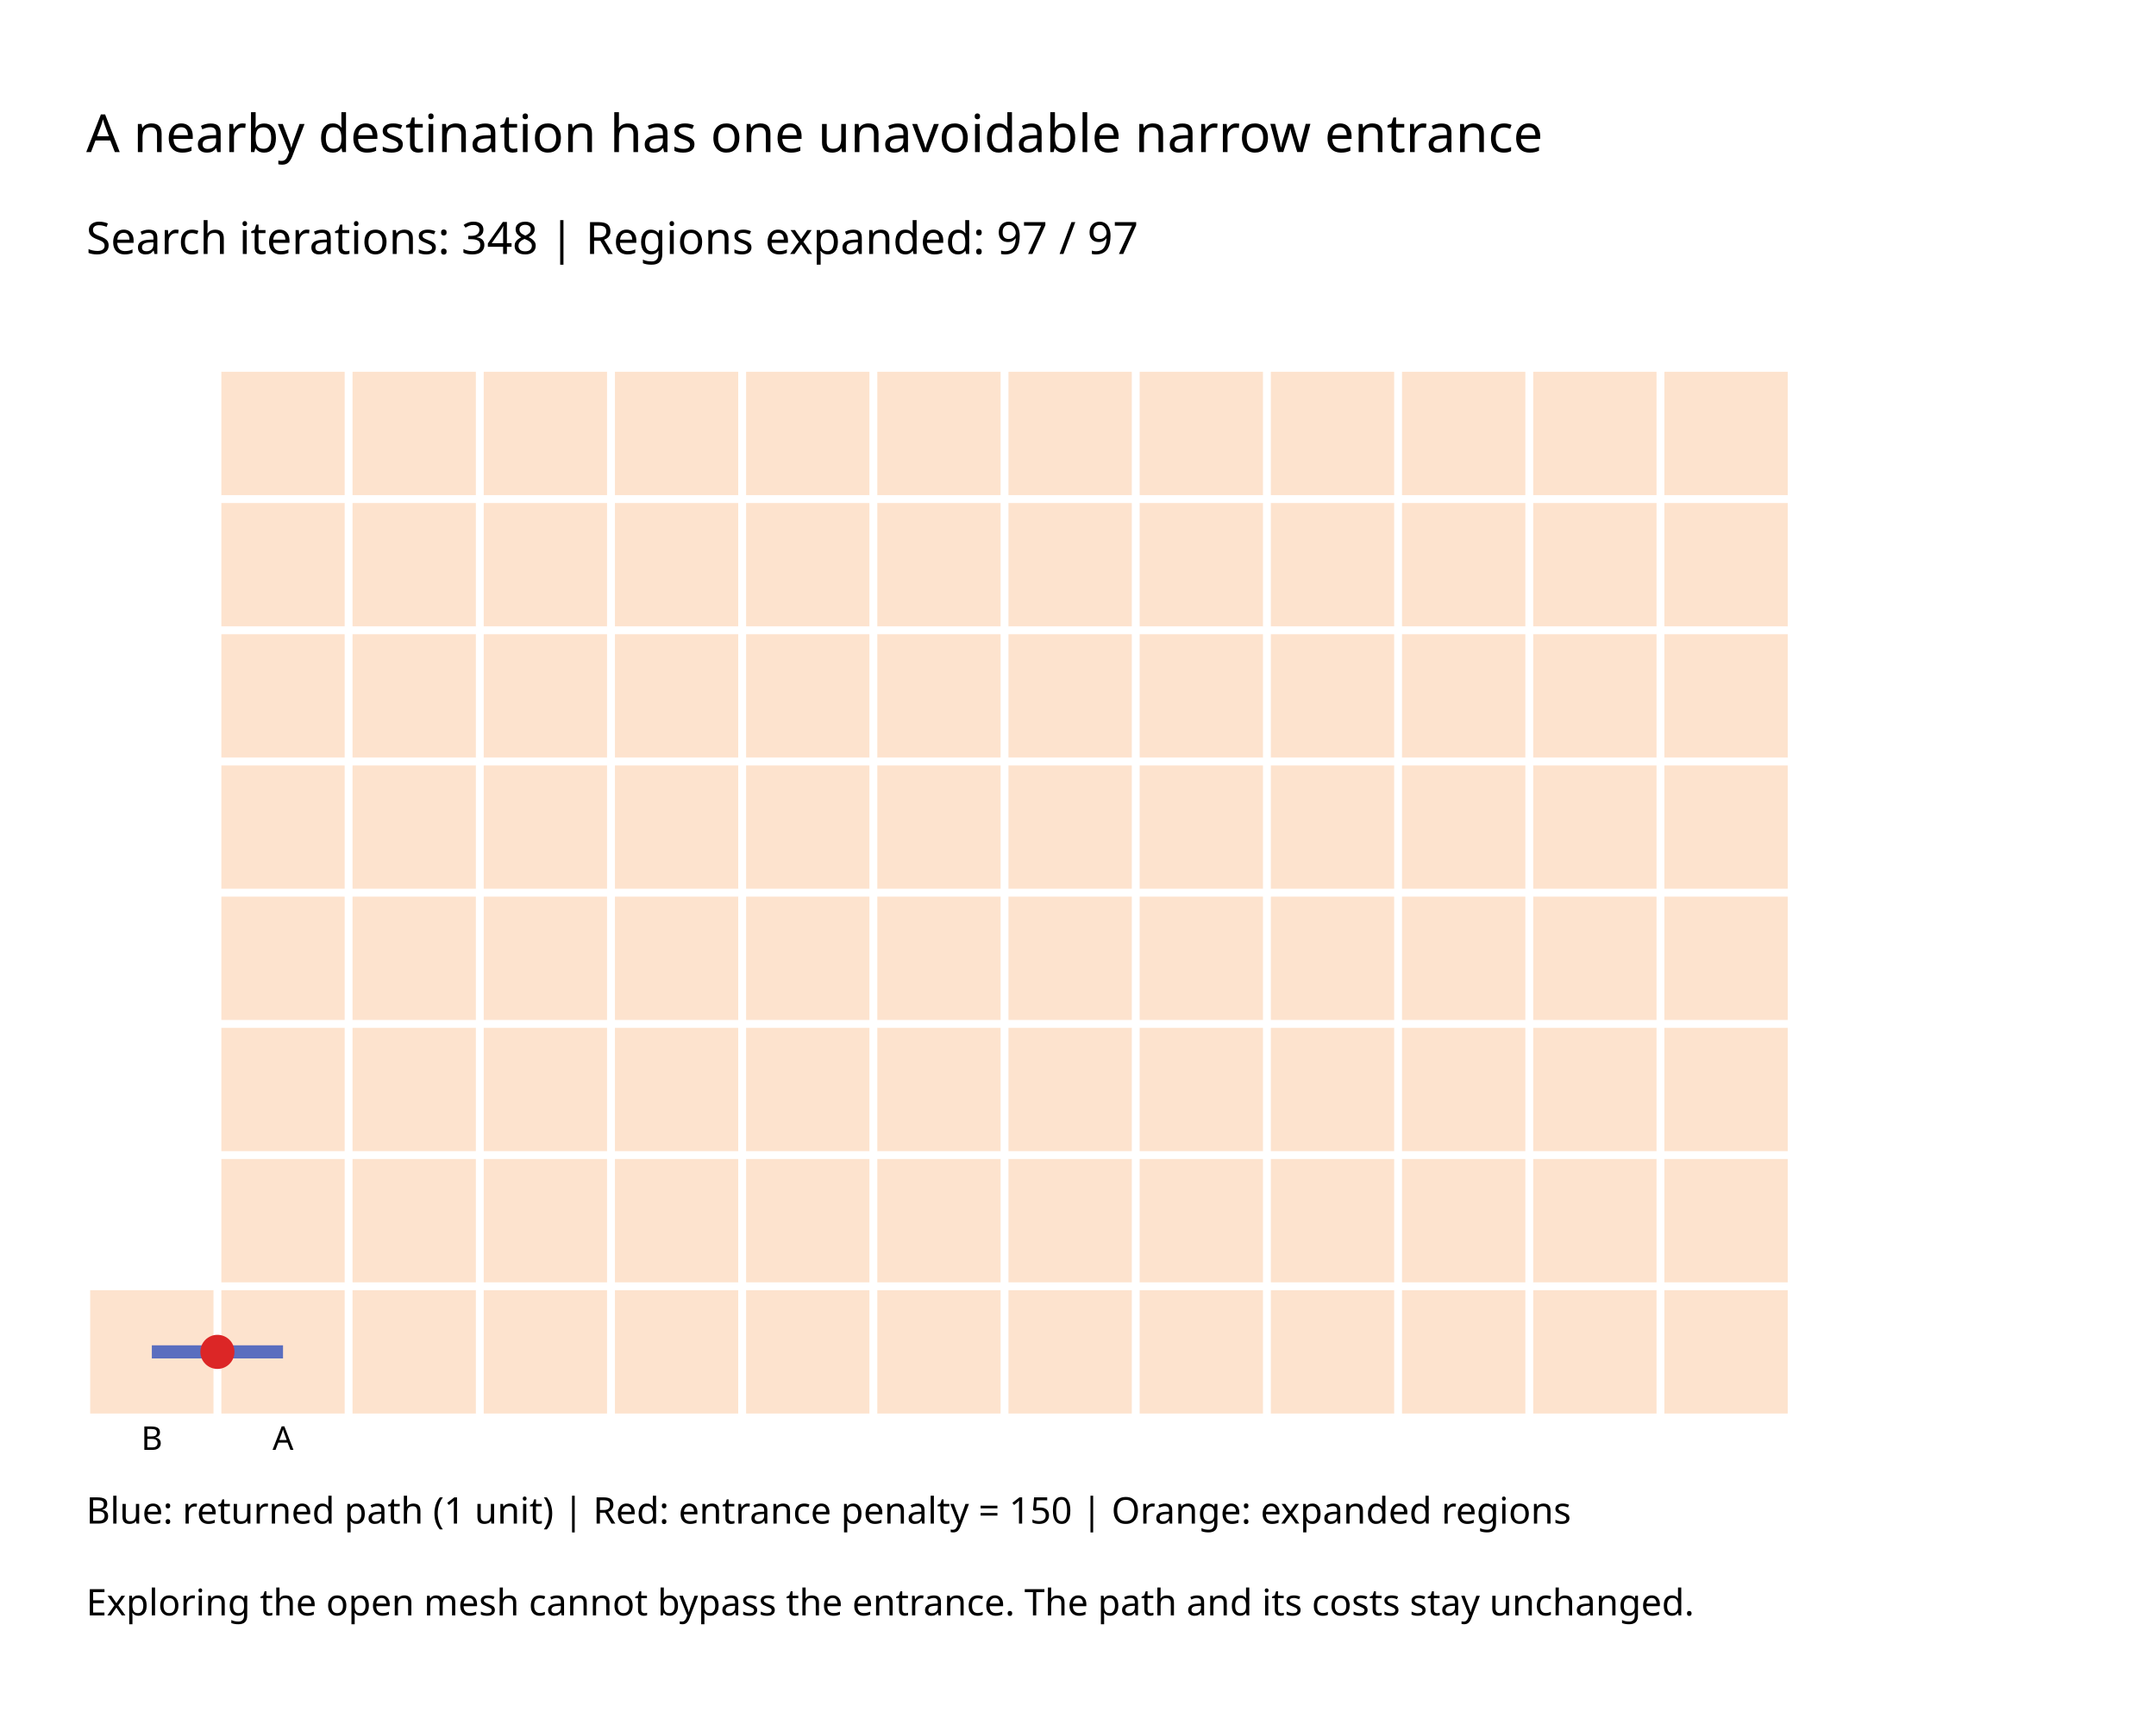
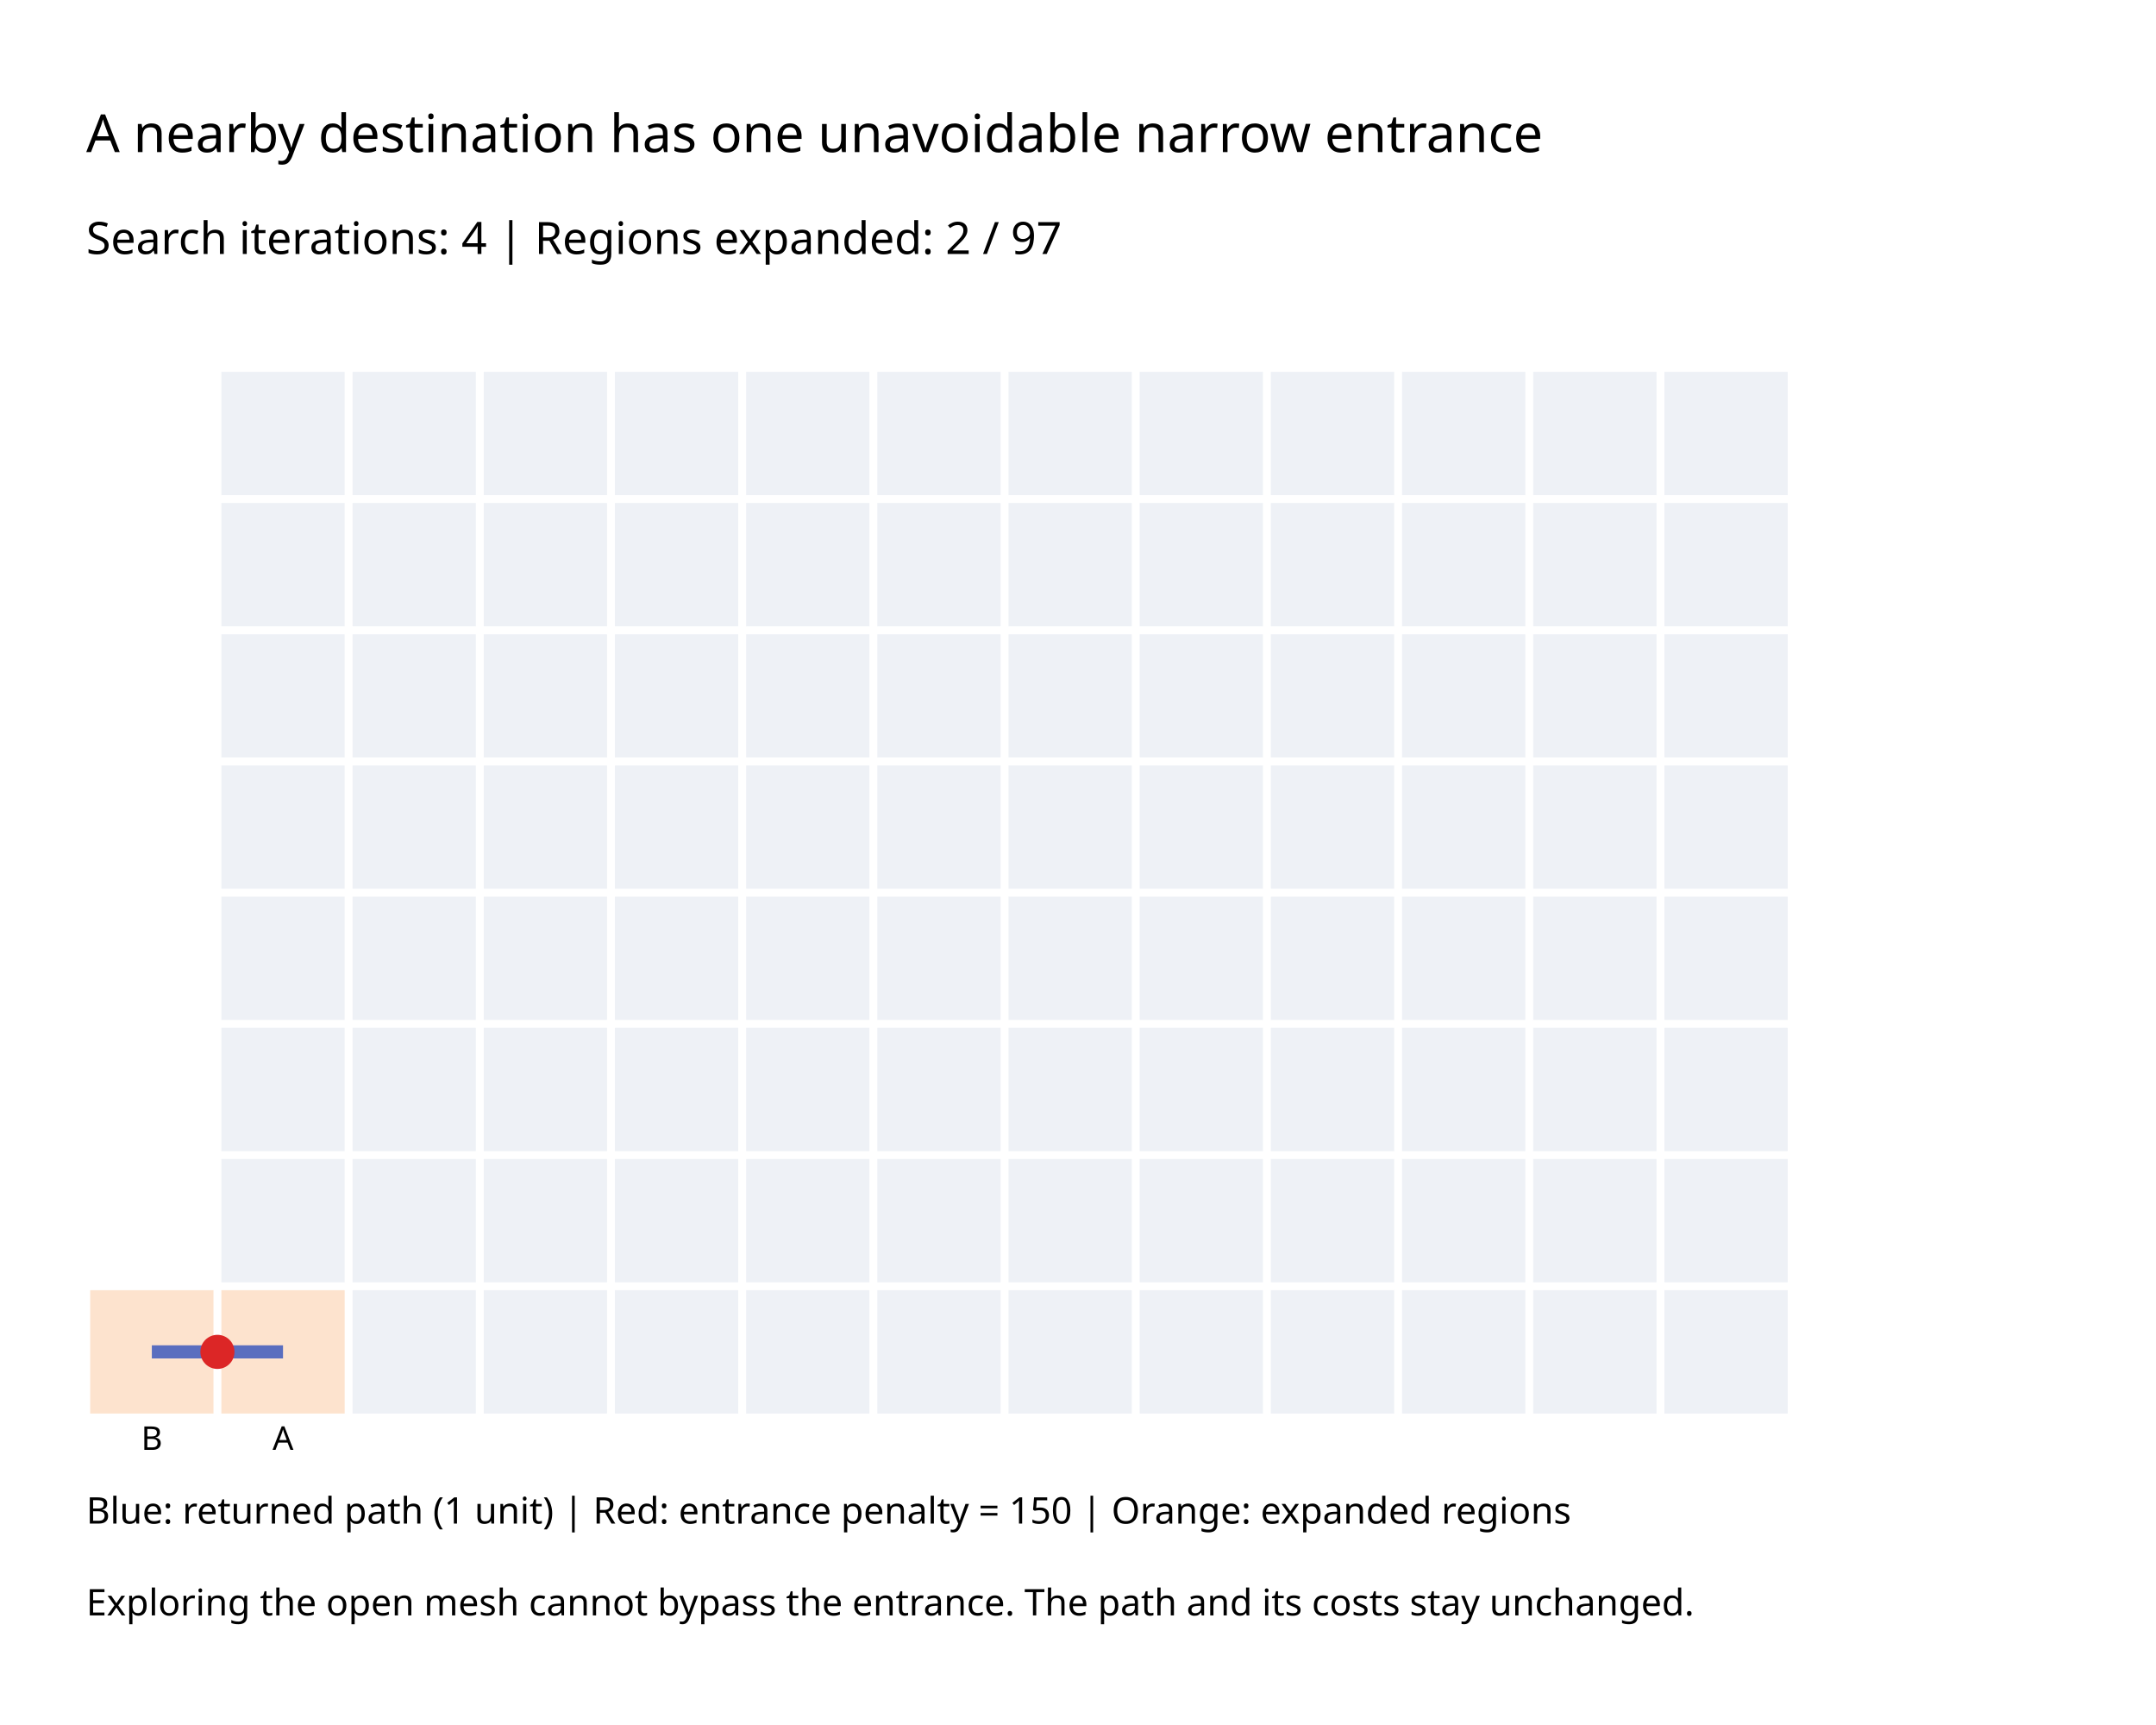
<svg xmlns="http://www.w3.org/2000/svg" width="1000" height="800" viewBox="0 0 1000 800">
  <rect width="100%" height="100%" fill="white" />
  <g>
    <polyline data-points="0,0 -1,0" data-type="line" data-label="" points="131.27,626.958 70.423,626.958" fill="none" stroke="#2563eb" stroke-width="6.085" />
  </g>
  <g>
    <rect data-type="rect" data-label="" data-x="0" data-y="0" x="102.672" y="598.36" width="57.196" height="57.196" fill="rgba(251, 146, 60, 0.25)" stroke="#94a3b8" stroke-width="0.016" />
  </g>
  <g>
-     <rect data-type="rect" data-label="" data-x="1" data-y="0" x="163.519" y="598.36" width="57.196" height="57.196" fill="rgba(251, 146, 60, 0.25)" stroke="#94a3b8" stroke-width="0.016" />
-   </g>
-   <g>
-     <rect data-type="rect" data-label="" data-x="2" data-y="0" x="224.365" y="598.36" width="57.196" height="57.196" fill="rgba(251, 146, 60, 0.25)" stroke="#94a3b8" stroke-width="0.016" />
-   </g>
-   <g>
-     <rect data-type="rect" data-label="" data-x="3" data-y="0" x="285.212" y="598.36" width="57.196" height="57.196" fill="rgba(251, 146, 60, 0.25)" stroke="#94a3b8" stroke-width="0.016" />
-   </g>
-   <g>
-     <rect data-type="rect" data-label="" data-x="4" data-y="0" x="346.058" y="598.36" width="57.196" height="57.196" fill="rgba(251, 146, 60, 0.25)" stroke="#94a3b8" stroke-width="0.016" />
-   </g>
-   <g>
-     <rect data-type="rect" data-label="" data-x="5" data-y="0" x="406.905" y="598.36" width="57.196" height="57.196" fill="rgba(251, 146, 60, 0.25)" stroke="#94a3b8" stroke-width="0.016" />
-   </g>
-   <g>
-     <rect data-type="rect" data-label="" data-x="6" data-y="0" x="467.751" y="598.36" width="57.196" height="57.196" fill="rgba(251, 146, 60, 0.25)" stroke="#94a3b8" stroke-width="0.016" />
-   </g>
-   <g>
-     <rect data-type="rect" data-label="" data-x="7" data-y="0" x="528.598" y="598.36" width="57.196" height="57.196" fill="rgba(251, 146, 60, 0.25)" stroke="#94a3b8" stroke-width="0.016" />
-   </g>
-   <g>
-     <rect data-type="rect" data-label="" data-x="8" data-y="0" x="589.444" y="598.36" width="57.196" height="57.196" fill="rgba(251, 146, 60, 0.25)" stroke="#94a3b8" stroke-width="0.016" />
-   </g>
-   <g>
-     <rect data-type="rect" data-label="" data-x="9" data-y="0" x="650.291" y="598.36" width="57.196" height="57.196" fill="rgba(251, 146, 60, 0.25)" stroke="#94a3b8" stroke-width="0.016" />
-   </g>
-   <g>
-     <rect data-type="rect" data-label="" data-x="10" data-y="0" x="711.138" y="598.36" width="57.196" height="57.196" fill="rgba(251, 146, 60, 0.25)" stroke="#94a3b8" stroke-width="0.016" />
-   </g>
-   <g>
-     <rect data-type="rect" data-label="" data-x="11" data-y="0" x="771.984" y="598.36" width="57.196" height="57.196" fill="rgba(251, 146, 60, 0.25)" stroke="#94a3b8" stroke-width="0.016" />
-   </g>
-   <g>
-     <rect data-type="rect" data-label="" data-x="0" data-y="1" x="102.672" y="537.513" width="57.196" height="57.196" fill="rgba(251, 146, 60, 0.25)" stroke="#94a3b8" stroke-width="0.016" />
-   </g>
-   <g>
-     <rect data-type="rect" data-label="" data-x="1" data-y="1" x="163.519" y="537.513" width="57.196" height="57.196" fill="rgba(251, 146, 60, 0.25)" stroke="#94a3b8" stroke-width="0.016" />
-   </g>
-   <g>
-     <rect data-type="rect" data-label="" data-x="2" data-y="1" x="224.365" y="537.513" width="57.196" height="57.196" fill="rgba(251, 146, 60, 0.25)" stroke="#94a3b8" stroke-width="0.016" />
-   </g>
-   <g>
-     <rect data-type="rect" data-label="" data-x="3" data-y="1" x="285.212" y="537.513" width="57.196" height="57.196" fill="rgba(251, 146, 60, 0.25)" stroke="#94a3b8" stroke-width="0.016" />
-   </g>
-   <g>
-     <rect data-type="rect" data-label="" data-x="4" data-y="1" x="346.058" y="537.513" width="57.196" height="57.196" fill="rgba(251, 146, 60, 0.25)" stroke="#94a3b8" stroke-width="0.016" />
-   </g>
-   <g>
-     <rect data-type="rect" data-label="" data-x="5" data-y="1" x="406.905" y="537.513" width="57.196" height="57.196" fill="rgba(251, 146, 60, 0.25)" stroke="#94a3b8" stroke-width="0.016" />
-   </g>
-   <g>
-     <rect data-type="rect" data-label="" data-x="6" data-y="1" x="467.751" y="537.513" width="57.196" height="57.196" fill="rgba(251, 146, 60, 0.25)" stroke="#94a3b8" stroke-width="0.016" />
-   </g>
-   <g>
-     <rect data-type="rect" data-label="" data-x="7" data-y="1" x="528.598" y="537.513" width="57.196" height="57.196" fill="rgba(251, 146, 60, 0.25)" stroke="#94a3b8" stroke-width="0.016" />
-   </g>
-   <g>
-     <rect data-type="rect" data-label="" data-x="8" data-y="1" x="589.444" y="537.513" width="57.196" height="57.196" fill="rgba(251, 146, 60, 0.25)" stroke="#94a3b8" stroke-width="0.016" />
-   </g>
-   <g>
-     <rect data-type="rect" data-label="" data-x="9" data-y="1" x="650.291" y="537.513" width="57.196" height="57.196" fill="rgba(251, 146, 60, 0.25)" stroke="#94a3b8" stroke-width="0.016" />
-   </g>
-   <g>
-     <rect data-type="rect" data-label="" data-x="10" data-y="1" x="711.138" y="537.513" width="57.196" height="57.196" fill="rgba(251, 146, 60, 0.25)" stroke="#94a3b8" stroke-width="0.016" />
-   </g>
-   <g>
-     <rect data-type="rect" data-label="" data-x="11" data-y="1" x="771.984" y="537.513" width="57.196" height="57.196" fill="rgba(251, 146, 60, 0.25)" stroke="#94a3b8" stroke-width="0.016" />
-   </g>
-   <g>
-     <rect data-type="rect" data-label="" data-x="0" data-y="2" x="102.672" y="476.667" width="57.196" height="57.196" fill="rgba(251, 146, 60, 0.25)" stroke="#94a3b8" stroke-width="0.016" />
-   </g>
-   <g>
-     <rect data-type="rect" data-label="" data-x="1" data-y="2" x="163.519" y="476.667" width="57.196" height="57.196" fill="rgba(251, 146, 60, 0.25)" stroke="#94a3b8" stroke-width="0.016" />
-   </g>
-   <g>
-     <rect data-type="rect" data-label="" data-x="2" data-y="2" x="224.365" y="476.667" width="57.196" height="57.196" fill="rgba(251, 146, 60, 0.25)" stroke="#94a3b8" stroke-width="0.016" />
-   </g>
-   <g>
-     <rect data-type="rect" data-label="" data-x="3" data-y="2" x="285.212" y="476.667" width="57.196" height="57.196" fill="rgba(251, 146, 60, 0.25)" stroke="#94a3b8" stroke-width="0.016" />
-   </g>
-   <g>
-     <rect data-type="rect" data-label="" data-x="4" data-y="2" x="346.058" y="476.667" width="57.196" height="57.196" fill="rgba(251, 146, 60, 0.25)" stroke="#94a3b8" stroke-width="0.016" />
-   </g>
-   <g>
-     <rect data-type="rect" data-label="" data-x="5" data-y="2" x="406.905" y="476.667" width="57.196" height="57.196" fill="rgba(251, 146, 60, 0.25)" stroke="#94a3b8" stroke-width="0.016" />
-   </g>
-   <g>
-     <rect data-type="rect" data-label="" data-x="6" data-y="2" x="467.751" y="476.667" width="57.196" height="57.196" fill="rgba(251, 146, 60, 0.25)" stroke="#94a3b8" stroke-width="0.016" />
-   </g>
-   <g>
-     <rect data-type="rect" data-label="" data-x="7" data-y="2" x="528.598" y="476.667" width="57.196" height="57.196" fill="rgba(251, 146, 60, 0.25)" stroke="#94a3b8" stroke-width="0.016" />
-   </g>
-   <g>
-     <rect data-type="rect" data-label="" data-x="8" data-y="2" x="589.444" y="476.667" width="57.196" height="57.196" fill="rgba(251, 146, 60, 0.25)" stroke="#94a3b8" stroke-width="0.016" />
-   </g>
-   <g>
-     <rect data-type="rect" data-label="" data-x="9" data-y="2" x="650.291" y="476.667" width="57.196" height="57.196" fill="rgba(251, 146, 60, 0.25)" stroke="#94a3b8" stroke-width="0.016" />
-   </g>
-   <g>
-     <rect data-type="rect" data-label="" data-x="10" data-y="2" x="711.138" y="476.667" width="57.196" height="57.196" fill="rgba(251, 146, 60, 0.25)" stroke="#94a3b8" stroke-width="0.016" />
-   </g>
-   <g>
-     <rect data-type="rect" data-label="" data-x="11" data-y="2" x="771.984" y="476.667" width="57.196" height="57.196" fill="rgba(251, 146, 60, 0.25)" stroke="#94a3b8" stroke-width="0.016" />
-   </g>
-   <g>
-     <rect data-type="rect" data-label="" data-x="0" data-y="3" x="102.672" y="415.82" width="57.196" height="57.196" fill="rgba(251, 146, 60, 0.25)" stroke="#94a3b8" stroke-width="0.016" />
-   </g>
-   <g>
-     <rect data-type="rect" data-label="" data-x="1" data-y="3" x="163.519" y="415.82" width="57.196" height="57.196" fill="rgba(251, 146, 60, 0.25)" stroke="#94a3b8" stroke-width="0.016" />
-   </g>
-   <g>
-     <rect data-type="rect" data-label="" data-x="2" data-y="3" x="224.365" y="415.82" width="57.196" height="57.196" fill="rgba(251, 146, 60, 0.25)" stroke="#94a3b8" stroke-width="0.016" />
-   </g>
-   <g>
-     <rect data-type="rect" data-label="" data-x="3" data-y="3" x="285.212" y="415.82" width="57.196" height="57.196" fill="rgba(251, 146, 60, 0.25)" stroke="#94a3b8" stroke-width="0.016" />
-   </g>
-   <g>
-     <rect data-type="rect" data-label="" data-x="4" data-y="3" x="346.058" y="415.82" width="57.196" height="57.196" fill="rgba(251, 146, 60, 0.25)" stroke="#94a3b8" stroke-width="0.016" />
-   </g>
-   <g>
-     <rect data-type="rect" data-label="" data-x="5" data-y="3" x="406.905" y="415.82" width="57.196" height="57.196" fill="rgba(251, 146, 60, 0.25)" stroke="#94a3b8" stroke-width="0.016" />
-   </g>
-   <g>
-     <rect data-type="rect" data-label="" data-x="6" data-y="3" x="467.751" y="415.82" width="57.196" height="57.196" fill="rgba(251, 146, 60, 0.25)" stroke="#94a3b8" stroke-width="0.016" />
-   </g>
-   <g>
-     <rect data-type="rect" data-label="" data-x="7" data-y="3" x="528.598" y="415.82" width="57.196" height="57.196" fill="rgba(251, 146, 60, 0.25)" stroke="#94a3b8" stroke-width="0.016" />
-   </g>
-   <g>
-     <rect data-type="rect" data-label="" data-x="8" data-y="3" x="589.444" y="415.82" width="57.196" height="57.196" fill="rgba(251, 146, 60, 0.25)" stroke="#94a3b8" stroke-width="0.016" />
-   </g>
-   <g>
-     <rect data-type="rect" data-label="" data-x="9" data-y="3" x="650.291" y="415.82" width="57.196" height="57.196" fill="rgba(251, 146, 60, 0.25)" stroke="#94a3b8" stroke-width="0.016" />
-   </g>
-   <g>
-     <rect data-type="rect" data-label="" data-x="10" data-y="3" x="711.138" y="415.82" width="57.196" height="57.196" fill="rgba(251, 146, 60, 0.25)" stroke="#94a3b8" stroke-width="0.016" />
-   </g>
-   <g>
-     <rect data-type="rect" data-label="" data-x="11" data-y="3" x="771.984" y="415.82" width="57.196" height="57.196" fill="rgba(251, 146, 60, 0.25)" stroke="#94a3b8" stroke-width="0.016" />
-   </g>
-   <g>
-     <rect data-type="rect" data-label="" data-x="0" data-y="4" x="102.672" y="354.974" width="57.196" height="57.196" fill="rgba(251, 146, 60, 0.25)" stroke="#94a3b8" stroke-width="0.016" />
-   </g>
-   <g>
-     <rect data-type="rect" data-label="" data-x="1" data-y="4" x="163.519" y="354.974" width="57.196" height="57.196" fill="rgba(251, 146, 60, 0.25)" stroke="#94a3b8" stroke-width="0.016" />
-   </g>
-   <g>
-     <rect data-type="rect" data-label="" data-x="2" data-y="4" x="224.365" y="354.974" width="57.196" height="57.196" fill="rgba(251, 146, 60, 0.25)" stroke="#94a3b8" stroke-width="0.016" />
-   </g>
-   <g>
-     <rect data-type="rect" data-label="" data-x="3" data-y="4" x="285.212" y="354.974" width="57.196" height="57.196" fill="rgba(251, 146, 60, 0.25)" stroke="#94a3b8" stroke-width="0.016" />
-   </g>
-   <g>
-     <rect data-type="rect" data-label="" data-x="4" data-y="4" x="346.058" y="354.974" width="57.196" height="57.196" fill="rgba(251, 146, 60, 0.25)" stroke="#94a3b8" stroke-width="0.016" />
-   </g>
-   <g>
-     <rect data-type="rect" data-label="" data-x="5" data-y="4" x="406.905" y="354.974" width="57.196" height="57.196" fill="rgba(251, 146, 60, 0.25)" stroke="#94a3b8" stroke-width="0.016" />
-   </g>
-   <g>
-     <rect data-type="rect" data-label="" data-x="6" data-y="4" x="467.751" y="354.974" width="57.196" height="57.196" fill="rgba(251, 146, 60, 0.25)" stroke="#94a3b8" stroke-width="0.016" />
-   </g>
-   <g>
-     <rect data-type="rect" data-label="" data-x="7" data-y="4" x="528.598" y="354.974" width="57.196" height="57.196" fill="rgba(251, 146, 60, 0.25)" stroke="#94a3b8" stroke-width="0.016" />
-   </g>
-   <g>
-     <rect data-type="rect" data-label="" data-x="8" data-y="4" x="589.444" y="354.974" width="57.196" height="57.196" fill="rgba(251, 146, 60, 0.25)" stroke="#94a3b8" stroke-width="0.016" />
-   </g>
-   <g>
-     <rect data-type="rect" data-label="" data-x="9" data-y="4" x="650.291" y="354.974" width="57.196" height="57.196" fill="rgba(251, 146, 60, 0.25)" stroke="#94a3b8" stroke-width="0.016" />
-   </g>
-   <g>
-     <rect data-type="rect" data-label="" data-x="10" data-y="4" x="711.138" y="354.974" width="57.196" height="57.196" fill="rgba(251, 146, 60, 0.25)" stroke="#94a3b8" stroke-width="0.016" />
-   </g>
-   <g>
-     <rect data-type="rect" data-label="" data-x="11" data-y="4" x="771.984" y="354.974" width="57.196" height="57.196" fill="rgba(251, 146, 60, 0.25)" stroke="#94a3b8" stroke-width="0.016" />
-   </g>
-   <g>
-     <rect data-type="rect" data-label="" data-x="0" data-y="5" x="102.672" y="294.127" width="57.196" height="57.196" fill="rgba(251, 146, 60, 0.25)" stroke="#94a3b8" stroke-width="0.016" />
-   </g>
-   <g>
-     <rect data-type="rect" data-label="" data-x="1" data-y="5" x="163.519" y="294.127" width="57.196" height="57.196" fill="rgba(251, 146, 60, 0.25)" stroke="#94a3b8" stroke-width="0.016" />
-   </g>
-   <g>
-     <rect data-type="rect" data-label="" data-x="2" data-y="5" x="224.365" y="294.127" width="57.196" height="57.196" fill="rgba(251, 146, 60, 0.25)" stroke="#94a3b8" stroke-width="0.016" />
-   </g>
-   <g>
-     <rect data-type="rect" data-label="" data-x="3" data-y="5" x="285.212" y="294.127" width="57.196" height="57.196" fill="rgba(251, 146, 60, 0.25)" stroke="#94a3b8" stroke-width="0.016" />
-   </g>
-   <g>
-     <rect data-type="rect" data-label="" data-x="4" data-y="5" x="346.058" y="294.127" width="57.196" height="57.196" fill="rgba(251, 146, 60, 0.25)" stroke="#94a3b8" stroke-width="0.016" />
-   </g>
-   <g>
-     <rect data-type="rect" data-label="" data-x="5" data-y="5" x="406.905" y="294.127" width="57.196" height="57.196" fill="rgba(251, 146, 60, 0.25)" stroke="#94a3b8" stroke-width="0.016" />
-   </g>
-   <g>
-     <rect data-type="rect" data-label="" data-x="6" data-y="5" x="467.751" y="294.127" width="57.196" height="57.196" fill="rgba(251, 146, 60, 0.25)" stroke="#94a3b8" stroke-width="0.016" />
-   </g>
-   <g>
-     <rect data-type="rect" data-label="" data-x="7" data-y="5" x="528.598" y="294.127" width="57.196" height="57.196" fill="rgba(251, 146, 60, 0.25)" stroke="#94a3b8" stroke-width="0.016" />
-   </g>
-   <g>
-     <rect data-type="rect" data-label="" data-x="8" data-y="5" x="589.444" y="294.127" width="57.196" height="57.196" fill="rgba(251, 146, 60, 0.25)" stroke="#94a3b8" stroke-width="0.016" />
-   </g>
-   <g>
-     <rect data-type="rect" data-label="" data-x="9" data-y="5" x="650.291" y="294.127" width="57.196" height="57.196" fill="rgba(251, 146, 60, 0.25)" stroke="#94a3b8" stroke-width="0.016" />
-   </g>
-   <g>
-     <rect data-type="rect" data-label="" data-x="10" data-y="5" x="711.138" y="294.127" width="57.196" height="57.196" fill="rgba(251, 146, 60, 0.25)" stroke="#94a3b8" stroke-width="0.016" />
-   </g>
-   <g>
-     <rect data-type="rect" data-label="" data-x="11" data-y="5" x="771.984" y="294.127" width="57.196" height="57.196" fill="rgba(251, 146, 60, 0.25)" stroke="#94a3b8" stroke-width="0.016" />
-   </g>
-   <g>
-     <rect data-type="rect" data-label="" data-x="0" data-y="6" x="102.672" y="233.28" width="57.196" height="57.196" fill="rgba(251, 146, 60, 0.25)" stroke="#94a3b8" stroke-width="0.016" />
-   </g>
-   <g>
-     <rect data-type="rect" data-label="" data-x="1" data-y="6" x="163.519" y="233.28" width="57.196" height="57.196" fill="rgba(251, 146, 60, 0.25)" stroke="#94a3b8" stroke-width="0.016" />
-   </g>
-   <g>
-     <rect data-type="rect" data-label="" data-x="2" data-y="6" x="224.365" y="233.28" width="57.196" height="57.196" fill="rgba(251, 146, 60, 0.25)" stroke="#94a3b8" stroke-width="0.016" />
-   </g>
-   <g>
-     <rect data-type="rect" data-label="" data-x="3" data-y="6" x="285.212" y="233.28" width="57.196" height="57.196" fill="rgba(251, 146, 60, 0.25)" stroke="#94a3b8" stroke-width="0.016" />
-   </g>
-   <g>
-     <rect data-type="rect" data-label="" data-x="4" data-y="6" x="346.058" y="233.28" width="57.196" height="57.196" fill="rgba(251, 146, 60, 0.25)" stroke="#94a3b8" stroke-width="0.016" />
-   </g>
-   <g>
-     <rect data-type="rect" data-label="" data-x="5" data-y="6" x="406.905" y="233.28" width="57.196" height="57.196" fill="rgba(251, 146, 60, 0.25)" stroke="#94a3b8" stroke-width="0.016" />
-   </g>
-   <g>
-     <rect data-type="rect" data-label="" data-x="6" data-y="6" x="467.751" y="233.28" width="57.196" height="57.196" fill="rgba(251, 146, 60, 0.25)" stroke="#94a3b8" stroke-width="0.016" />
-   </g>
-   <g>
-     <rect data-type="rect" data-label="" data-x="7" data-y="6" x="528.598" y="233.28" width="57.196" height="57.196" fill="rgba(251, 146, 60, 0.25)" stroke="#94a3b8" stroke-width="0.016" />
-   </g>
-   <g>
-     <rect data-type="rect" data-label="" data-x="8" data-y="6" x="589.444" y="233.28" width="57.196" height="57.196" fill="rgba(251, 146, 60, 0.25)" stroke="#94a3b8" stroke-width="0.016" />
-   </g>
-   <g>
-     <rect data-type="rect" data-label="" data-x="9" data-y="6" x="650.291" y="233.28" width="57.196" height="57.196" fill="rgba(251, 146, 60, 0.25)" stroke="#94a3b8" stroke-width="0.016" />
-   </g>
-   <g>
-     <rect data-type="rect" data-label="" data-x="10" data-y="6" x="711.138" y="233.28" width="57.196" height="57.196" fill="rgba(251, 146, 60, 0.25)" stroke="#94a3b8" stroke-width="0.016" />
-   </g>
-   <g>
-     <rect data-type="rect" data-label="" data-x="11" data-y="6" x="771.984" y="233.28" width="57.196" height="57.196" fill="rgba(251, 146, 60, 0.25)" stroke="#94a3b8" stroke-width="0.016" />
-   </g>
-   <g>
-     <rect data-type="rect" data-label="" data-x="0" data-y="7" x="102.672" y="172.434" width="57.196" height="57.196" fill="rgba(251, 146, 60, 0.25)" stroke="#94a3b8" stroke-width="0.016" />
-   </g>
-   <g>
-     <rect data-type="rect" data-label="" data-x="1" data-y="7" x="163.519" y="172.434" width="57.196" height="57.196" fill="rgba(251, 146, 60, 0.25)" stroke="#94a3b8" stroke-width="0.016" />
-   </g>
-   <g>
-     <rect data-type="rect" data-label="" data-x="2" data-y="7" x="224.365" y="172.434" width="57.196" height="57.196" fill="rgba(251, 146, 60, 0.25)" stroke="#94a3b8" stroke-width="0.016" />
-   </g>
-   <g>
-     <rect data-type="rect" data-label="" data-x="3" data-y="7" x="285.212" y="172.434" width="57.196" height="57.196" fill="rgba(251, 146, 60, 0.25)" stroke="#94a3b8" stroke-width="0.016" />
-   </g>
-   <g>
-     <rect data-type="rect" data-label="" data-x="4" data-y="7" x="346.058" y="172.434" width="57.196" height="57.196" fill="rgba(251, 146, 60, 0.25)" stroke="#94a3b8" stroke-width="0.016" />
-   </g>
-   <g>
-     <rect data-type="rect" data-label="" data-x="5" data-y="7" x="406.905" y="172.434" width="57.196" height="57.196" fill="rgba(251, 146, 60, 0.25)" stroke="#94a3b8" stroke-width="0.016" />
-   </g>
-   <g>
-     <rect data-type="rect" data-label="" data-x="6" data-y="7" x="467.751" y="172.434" width="57.196" height="57.196" fill="rgba(251, 146, 60, 0.25)" stroke="#94a3b8" stroke-width="0.016" />
-   </g>
-   <g>
-     <rect data-type="rect" data-label="" data-x="7" data-y="7" x="528.598" y="172.434" width="57.196" height="57.196" fill="rgba(251, 146, 60, 0.25)" stroke="#94a3b8" stroke-width="0.016" />
-   </g>
-   <g>
-     <rect data-type="rect" data-label="" data-x="8" data-y="7" x="589.444" y="172.434" width="57.196" height="57.196" fill="rgba(251, 146, 60, 0.25)" stroke="#94a3b8" stroke-width="0.016" />
-   </g>
-   <g>
-     <rect data-type="rect" data-label="" data-x="9" data-y="7" x="650.291" y="172.434" width="57.196" height="57.196" fill="rgba(251, 146, 60, 0.25)" stroke="#94a3b8" stroke-width="0.016" />
-   </g>
-   <g>
-     <rect data-type="rect" data-label="" data-x="10" data-y="7" x="711.138" y="172.434" width="57.196" height="57.196" fill="rgba(251, 146, 60, 0.25)" stroke="#94a3b8" stroke-width="0.016" />
-   </g>
-   <g>
-     <rect data-type="rect" data-label="" data-x="11" data-y="7" x="771.984" y="172.434" width="57.196" height="57.196" fill="rgba(251, 146, 60, 0.25)" stroke="#94a3b8" stroke-width="0.016" />
+     <rect data-type="rect" data-label="" data-x="1" data-y="0" x="163.519" y="598.36" width="57.196" height="57.196" fill="rgba(226, 232, 240, 0.6)" stroke="#94a3b8" stroke-width="0.016" />
+   </g>
+   <g>
+     <rect data-type="rect" data-label="" data-x="2" data-y="0" x="224.365" y="598.36" width="57.196" height="57.196" fill="rgba(226, 232, 240, 0.6)" stroke="#94a3b8" stroke-width="0.016" />
+   </g>
+   <g>
+     <rect data-type="rect" data-label="" data-x="3" data-y="0" x="285.212" y="598.36" width="57.196" height="57.196" fill="rgba(226, 232, 240, 0.6)" stroke="#94a3b8" stroke-width="0.016" />
+   </g>
+   <g>
+     <rect data-type="rect" data-label="" data-x="4" data-y="0" x="346.058" y="598.36" width="57.196" height="57.196" fill="rgba(226, 232, 240, 0.6)" stroke="#94a3b8" stroke-width="0.016" />
+   </g>
+   <g>
+     <rect data-type="rect" data-label="" data-x="5" data-y="0" x="406.905" y="598.36" width="57.196" height="57.196" fill="rgba(226, 232, 240, 0.6)" stroke="#94a3b8" stroke-width="0.016" />
+   </g>
+   <g>
+     <rect data-type="rect" data-label="" data-x="6" data-y="0" x="467.751" y="598.36" width="57.196" height="57.196" fill="rgba(226, 232, 240, 0.6)" stroke="#94a3b8" stroke-width="0.016" />
+   </g>
+   <g>
+     <rect data-type="rect" data-label="" data-x="7" data-y="0" x="528.598" y="598.36" width="57.196" height="57.196" fill="rgba(226, 232, 240, 0.6)" stroke="#94a3b8" stroke-width="0.016" />
+   </g>
+   <g>
+     <rect data-type="rect" data-label="" data-x="8" data-y="0" x="589.444" y="598.36" width="57.196" height="57.196" fill="rgba(226, 232, 240, 0.6)" stroke="#94a3b8" stroke-width="0.016" />
+   </g>
+   <g>
+     <rect data-type="rect" data-label="" data-x="9" data-y="0" x="650.291" y="598.36" width="57.196" height="57.196" fill="rgba(226, 232, 240, 0.6)" stroke="#94a3b8" stroke-width="0.016" />
+   </g>
+   <g>
+     <rect data-type="rect" data-label="" data-x="10" data-y="0" x="711.138" y="598.36" width="57.196" height="57.196" fill="rgba(226, 232, 240, 0.6)" stroke="#94a3b8" stroke-width="0.016" />
+   </g>
+   <g>
+     <rect data-type="rect" data-label="" data-x="11" data-y="0" x="771.984" y="598.36" width="57.196" height="57.196" fill="rgba(226, 232, 240, 0.6)" stroke="#94a3b8" stroke-width="0.016" />
+   </g>
+   <g>
+     <rect data-type="rect" data-label="" data-x="0" data-y="1" x="102.672" y="537.513" width="57.196" height="57.196" fill="rgba(226, 232, 240, 0.6)" stroke="#94a3b8" stroke-width="0.016" />
+   </g>
+   <g>
+     <rect data-type="rect" data-label="" data-x="1" data-y="1" x="163.519" y="537.513" width="57.196" height="57.196" fill="rgba(226, 232, 240, 0.6)" stroke="#94a3b8" stroke-width="0.016" />
+   </g>
+   <g>
+     <rect data-type="rect" data-label="" data-x="2" data-y="1" x="224.365" y="537.513" width="57.196" height="57.196" fill="rgba(226, 232, 240, 0.6)" stroke="#94a3b8" stroke-width="0.016" />
+   </g>
+   <g>
+     <rect data-type="rect" data-label="" data-x="3" data-y="1" x="285.212" y="537.513" width="57.196" height="57.196" fill="rgba(226, 232, 240, 0.6)" stroke="#94a3b8" stroke-width="0.016" />
+   </g>
+   <g>
+     <rect data-type="rect" data-label="" data-x="4" data-y="1" x="346.058" y="537.513" width="57.196" height="57.196" fill="rgba(226, 232, 240, 0.6)" stroke="#94a3b8" stroke-width="0.016" />
+   </g>
+   <g>
+     <rect data-type="rect" data-label="" data-x="5" data-y="1" x="406.905" y="537.513" width="57.196" height="57.196" fill="rgba(226, 232, 240, 0.6)" stroke="#94a3b8" stroke-width="0.016" />
+   </g>
+   <g>
+     <rect data-type="rect" data-label="" data-x="6" data-y="1" x="467.751" y="537.513" width="57.196" height="57.196" fill="rgba(226, 232, 240, 0.6)" stroke="#94a3b8" stroke-width="0.016" />
+   </g>
+   <g>
+     <rect data-type="rect" data-label="" data-x="7" data-y="1" x="528.598" y="537.513" width="57.196" height="57.196" fill="rgba(226, 232, 240, 0.6)" stroke="#94a3b8" stroke-width="0.016" />
+   </g>
+   <g>
+     <rect data-type="rect" data-label="" data-x="8" data-y="1" x="589.444" y="537.513" width="57.196" height="57.196" fill="rgba(226, 232, 240, 0.6)" stroke="#94a3b8" stroke-width="0.016" />
+   </g>
+   <g>
+     <rect data-type="rect" data-label="" data-x="9" data-y="1" x="650.291" y="537.513" width="57.196" height="57.196" fill="rgba(226, 232, 240, 0.6)" stroke="#94a3b8" stroke-width="0.016" />
+   </g>
+   <g>
+     <rect data-type="rect" data-label="" data-x="10" data-y="1" x="711.138" y="537.513" width="57.196" height="57.196" fill="rgba(226, 232, 240, 0.6)" stroke="#94a3b8" stroke-width="0.016" />
+   </g>
+   <g>
+     <rect data-type="rect" data-label="" data-x="11" data-y="1" x="771.984" y="537.513" width="57.196" height="57.196" fill="rgba(226, 232, 240, 0.6)" stroke="#94a3b8" stroke-width="0.016" />
+   </g>
+   <g>
+     <rect data-type="rect" data-label="" data-x="0" data-y="2" x="102.672" y="476.667" width="57.196" height="57.196" fill="rgba(226, 232, 240, 0.6)" stroke="#94a3b8" stroke-width="0.016" />
+   </g>
+   <g>
+     <rect data-type="rect" data-label="" data-x="1" data-y="2" x="163.519" y="476.667" width="57.196" height="57.196" fill="rgba(226, 232, 240, 0.6)" stroke="#94a3b8" stroke-width="0.016" />
+   </g>
+   <g>
+     <rect data-type="rect" data-label="" data-x="2" data-y="2" x="224.365" y="476.667" width="57.196" height="57.196" fill="rgba(226, 232, 240, 0.6)" stroke="#94a3b8" stroke-width="0.016" />
+   </g>
+   <g>
+     <rect data-type="rect" data-label="" data-x="3" data-y="2" x="285.212" y="476.667" width="57.196" height="57.196" fill="rgba(226, 232, 240, 0.6)" stroke="#94a3b8" stroke-width="0.016" />
+   </g>
+   <g>
+     <rect data-type="rect" data-label="" data-x="4" data-y="2" x="346.058" y="476.667" width="57.196" height="57.196" fill="rgba(226, 232, 240, 0.6)" stroke="#94a3b8" stroke-width="0.016" />
+   </g>
+   <g>
+     <rect data-type="rect" data-label="" data-x="5" data-y="2" x="406.905" y="476.667" width="57.196" height="57.196" fill="rgba(226, 232, 240, 0.6)" stroke="#94a3b8" stroke-width="0.016" />
+   </g>
+   <g>
+     <rect data-type="rect" data-label="" data-x="6" data-y="2" x="467.751" y="476.667" width="57.196" height="57.196" fill="rgba(226, 232, 240, 0.6)" stroke="#94a3b8" stroke-width="0.016" />
+   </g>
+   <g>
+     <rect data-type="rect" data-label="" data-x="7" data-y="2" x="528.598" y="476.667" width="57.196" height="57.196" fill="rgba(226, 232, 240, 0.6)" stroke="#94a3b8" stroke-width="0.016" />
+   </g>
+   <g>
+     <rect data-type="rect" data-label="" data-x="8" data-y="2" x="589.444" y="476.667" width="57.196" height="57.196" fill="rgba(226, 232, 240, 0.6)" stroke="#94a3b8" stroke-width="0.016" />
+   </g>
+   <g>
+     <rect data-type="rect" data-label="" data-x="9" data-y="2" x="650.291" y="476.667" width="57.196" height="57.196" fill="rgba(226, 232, 240, 0.6)" stroke="#94a3b8" stroke-width="0.016" />
+   </g>
+   <g>
+     <rect data-type="rect" data-label="" data-x="10" data-y="2" x="711.138" y="476.667" width="57.196" height="57.196" fill="rgba(226, 232, 240, 0.6)" stroke="#94a3b8" stroke-width="0.016" />
+   </g>
+   <g>
+     <rect data-type="rect" data-label="" data-x="11" data-y="2" x="771.984" y="476.667" width="57.196" height="57.196" fill="rgba(226, 232, 240, 0.6)" stroke="#94a3b8" stroke-width="0.016" />
+   </g>
+   <g>
+     <rect data-type="rect" data-label="" data-x="0" data-y="3" x="102.672" y="415.82" width="57.196" height="57.196" fill="rgba(226, 232, 240, 0.6)" stroke="#94a3b8" stroke-width="0.016" />
+   </g>
+   <g>
+     <rect data-type="rect" data-label="" data-x="1" data-y="3" x="163.519" y="415.82" width="57.196" height="57.196" fill="rgba(226, 232, 240, 0.6)" stroke="#94a3b8" stroke-width="0.016" />
+   </g>
+   <g>
+     <rect data-type="rect" data-label="" data-x="2" data-y="3" x="224.365" y="415.82" width="57.196" height="57.196" fill="rgba(226, 232, 240, 0.6)" stroke="#94a3b8" stroke-width="0.016" />
+   </g>
+   <g>
+     <rect data-type="rect" data-label="" data-x="3" data-y="3" x="285.212" y="415.82" width="57.196" height="57.196" fill="rgba(226, 232, 240, 0.6)" stroke="#94a3b8" stroke-width="0.016" />
+   </g>
+   <g>
+     <rect data-type="rect" data-label="" data-x="4" data-y="3" x="346.058" y="415.82" width="57.196" height="57.196" fill="rgba(226, 232, 240, 0.6)" stroke="#94a3b8" stroke-width="0.016" />
+   </g>
+   <g>
+     <rect data-type="rect" data-label="" data-x="5" data-y="3" x="406.905" y="415.82" width="57.196" height="57.196" fill="rgba(226, 232, 240, 0.6)" stroke="#94a3b8" stroke-width="0.016" />
+   </g>
+   <g>
+     <rect data-type="rect" data-label="" data-x="6" data-y="3" x="467.751" y="415.82" width="57.196" height="57.196" fill="rgba(226, 232, 240, 0.6)" stroke="#94a3b8" stroke-width="0.016" />
+   </g>
+   <g>
+     <rect data-type="rect" data-label="" data-x="7" data-y="3" x="528.598" y="415.82" width="57.196" height="57.196" fill="rgba(226, 232, 240, 0.6)" stroke="#94a3b8" stroke-width="0.016" />
+   </g>
+   <g>
+     <rect data-type="rect" data-label="" data-x="8" data-y="3" x="589.444" y="415.82" width="57.196" height="57.196" fill="rgba(226, 232, 240, 0.6)" stroke="#94a3b8" stroke-width="0.016" />
+   </g>
+   <g>
+     <rect data-type="rect" data-label="" data-x="9" data-y="3" x="650.291" y="415.82" width="57.196" height="57.196" fill="rgba(226, 232, 240, 0.6)" stroke="#94a3b8" stroke-width="0.016" />
+   </g>
+   <g>
+     <rect data-type="rect" data-label="" data-x="10" data-y="3" x="711.138" y="415.82" width="57.196" height="57.196" fill="rgba(226, 232, 240, 0.6)" stroke="#94a3b8" stroke-width="0.016" />
+   </g>
+   <g>
+     <rect data-type="rect" data-label="" data-x="11" data-y="3" x="771.984" y="415.82" width="57.196" height="57.196" fill="rgba(226, 232, 240, 0.6)" stroke="#94a3b8" stroke-width="0.016" />
+   </g>
+   <g>
+     <rect data-type="rect" data-label="" data-x="0" data-y="4" x="102.672" y="354.974" width="57.196" height="57.196" fill="rgba(226, 232, 240, 0.6)" stroke="#94a3b8" stroke-width="0.016" />
+   </g>
+   <g>
+     <rect data-type="rect" data-label="" data-x="1" data-y="4" x="163.519" y="354.974" width="57.196" height="57.196" fill="rgba(226, 232, 240, 0.6)" stroke="#94a3b8" stroke-width="0.016" />
+   </g>
+   <g>
+     <rect data-type="rect" data-label="" data-x="2" data-y="4" x="224.365" y="354.974" width="57.196" height="57.196" fill="rgba(226, 232, 240, 0.6)" stroke="#94a3b8" stroke-width="0.016" />
+   </g>
+   <g>
+     <rect data-type="rect" data-label="" data-x="3" data-y="4" x="285.212" y="354.974" width="57.196" height="57.196" fill="rgba(226, 232, 240, 0.6)" stroke="#94a3b8" stroke-width="0.016" />
+   </g>
+   <g>
+     <rect data-type="rect" data-label="" data-x="4" data-y="4" x="346.058" y="354.974" width="57.196" height="57.196" fill="rgba(226, 232, 240, 0.6)" stroke="#94a3b8" stroke-width="0.016" />
+   </g>
+   <g>
+     <rect data-type="rect" data-label="" data-x="5" data-y="4" x="406.905" y="354.974" width="57.196" height="57.196" fill="rgba(226, 232, 240, 0.6)" stroke="#94a3b8" stroke-width="0.016" />
+   </g>
+   <g>
+     <rect data-type="rect" data-label="" data-x="6" data-y="4" x="467.751" y="354.974" width="57.196" height="57.196" fill="rgba(226, 232, 240, 0.6)" stroke="#94a3b8" stroke-width="0.016" />
+   </g>
+   <g>
+     <rect data-type="rect" data-label="" data-x="7" data-y="4" x="528.598" y="354.974" width="57.196" height="57.196" fill="rgba(226, 232, 240, 0.6)" stroke="#94a3b8" stroke-width="0.016" />
+   </g>
+   <g>
+     <rect data-type="rect" data-label="" data-x="8" data-y="4" x="589.444" y="354.974" width="57.196" height="57.196" fill="rgba(226, 232, 240, 0.6)" stroke="#94a3b8" stroke-width="0.016" />
+   </g>
+   <g>
+     <rect data-type="rect" data-label="" data-x="9" data-y="4" x="650.291" y="354.974" width="57.196" height="57.196" fill="rgba(226, 232, 240, 0.6)" stroke="#94a3b8" stroke-width="0.016" />
+   </g>
+   <g>
+     <rect data-type="rect" data-label="" data-x="10" data-y="4" x="711.138" y="354.974" width="57.196" height="57.196" fill="rgba(226, 232, 240, 0.6)" stroke="#94a3b8" stroke-width="0.016" />
+   </g>
+   <g>
+     <rect data-type="rect" data-label="" data-x="11" data-y="4" x="771.984" y="354.974" width="57.196" height="57.196" fill="rgba(226, 232, 240, 0.6)" stroke="#94a3b8" stroke-width="0.016" />
+   </g>
+   <g>
+     <rect data-type="rect" data-label="" data-x="0" data-y="5" x="102.672" y="294.127" width="57.196" height="57.196" fill="rgba(226, 232, 240, 0.6)" stroke="#94a3b8" stroke-width="0.016" />
+   </g>
+   <g>
+     <rect data-type="rect" data-label="" data-x="1" data-y="5" x="163.519" y="294.127" width="57.196" height="57.196" fill="rgba(226, 232, 240, 0.6)" stroke="#94a3b8" stroke-width="0.016" />
+   </g>
+   <g>
+     <rect data-type="rect" data-label="" data-x="2" data-y="5" x="224.365" y="294.127" width="57.196" height="57.196" fill="rgba(226, 232, 240, 0.6)" stroke="#94a3b8" stroke-width="0.016" />
+   </g>
+   <g>
+     <rect data-type="rect" data-label="" data-x="3" data-y="5" x="285.212" y="294.127" width="57.196" height="57.196" fill="rgba(226, 232, 240, 0.6)" stroke="#94a3b8" stroke-width="0.016" />
+   </g>
+   <g>
+     <rect data-type="rect" data-label="" data-x="4" data-y="5" x="346.058" y="294.127" width="57.196" height="57.196" fill="rgba(226, 232, 240, 0.6)" stroke="#94a3b8" stroke-width="0.016" />
+   </g>
+   <g>
+     <rect data-type="rect" data-label="" data-x="5" data-y="5" x="406.905" y="294.127" width="57.196" height="57.196" fill="rgba(226, 232, 240, 0.6)" stroke="#94a3b8" stroke-width="0.016" />
+   </g>
+   <g>
+     <rect data-type="rect" data-label="" data-x="6" data-y="5" x="467.751" y="294.127" width="57.196" height="57.196" fill="rgba(226, 232, 240, 0.6)" stroke="#94a3b8" stroke-width="0.016" />
+   </g>
+   <g>
+     <rect data-type="rect" data-label="" data-x="7" data-y="5" x="528.598" y="294.127" width="57.196" height="57.196" fill="rgba(226, 232, 240, 0.6)" stroke="#94a3b8" stroke-width="0.016" />
+   </g>
+   <g>
+     <rect data-type="rect" data-label="" data-x="8" data-y="5" x="589.444" y="294.127" width="57.196" height="57.196" fill="rgba(226, 232, 240, 0.6)" stroke="#94a3b8" stroke-width="0.016" />
+   </g>
+   <g>
+     <rect data-type="rect" data-label="" data-x="9" data-y="5" x="650.291" y="294.127" width="57.196" height="57.196" fill="rgba(226, 232, 240, 0.6)" stroke="#94a3b8" stroke-width="0.016" />
+   </g>
+   <g>
+     <rect data-type="rect" data-label="" data-x="10" data-y="5" x="711.138" y="294.127" width="57.196" height="57.196" fill="rgba(226, 232, 240, 0.6)" stroke="#94a3b8" stroke-width="0.016" />
+   </g>
+   <g>
+     <rect data-type="rect" data-label="" data-x="11" data-y="5" x="771.984" y="294.127" width="57.196" height="57.196" fill="rgba(226, 232, 240, 0.6)" stroke="#94a3b8" stroke-width="0.016" />
+   </g>
+   <g>
+     <rect data-type="rect" data-label="" data-x="0" data-y="6" x="102.672" y="233.28" width="57.196" height="57.196" fill="rgba(226, 232, 240, 0.6)" stroke="#94a3b8" stroke-width="0.016" />
+   </g>
+   <g>
+     <rect data-type="rect" data-label="" data-x="1" data-y="6" x="163.519" y="233.28" width="57.196" height="57.196" fill="rgba(226, 232, 240, 0.6)" stroke="#94a3b8" stroke-width="0.016" />
+   </g>
+   <g>
+     <rect data-type="rect" data-label="" data-x="2" data-y="6" x="224.365" y="233.28" width="57.196" height="57.196" fill="rgba(226, 232, 240, 0.6)" stroke="#94a3b8" stroke-width="0.016" />
+   </g>
+   <g>
+     <rect data-type="rect" data-label="" data-x="3" data-y="6" x="285.212" y="233.28" width="57.196" height="57.196" fill="rgba(226, 232, 240, 0.6)" stroke="#94a3b8" stroke-width="0.016" />
+   </g>
+   <g>
+     <rect data-type="rect" data-label="" data-x="4" data-y="6" x="346.058" y="233.28" width="57.196" height="57.196" fill="rgba(226, 232, 240, 0.6)" stroke="#94a3b8" stroke-width="0.016" />
+   </g>
+   <g>
+     <rect data-type="rect" data-label="" data-x="5" data-y="6" x="406.905" y="233.28" width="57.196" height="57.196" fill="rgba(226, 232, 240, 0.6)" stroke="#94a3b8" stroke-width="0.016" />
+   </g>
+   <g>
+     <rect data-type="rect" data-label="" data-x="6" data-y="6" x="467.751" y="233.28" width="57.196" height="57.196" fill="rgba(226, 232, 240, 0.6)" stroke="#94a3b8" stroke-width="0.016" />
+   </g>
+   <g>
+     <rect data-type="rect" data-label="" data-x="7" data-y="6" x="528.598" y="233.28" width="57.196" height="57.196" fill="rgba(226, 232, 240, 0.6)" stroke="#94a3b8" stroke-width="0.016" />
+   </g>
+   <g>
+     <rect data-type="rect" data-label="" data-x="8" data-y="6" x="589.444" y="233.28" width="57.196" height="57.196" fill="rgba(226, 232, 240, 0.6)" stroke="#94a3b8" stroke-width="0.016" />
+   </g>
+   <g>
+     <rect data-type="rect" data-label="" data-x="9" data-y="6" x="650.291" y="233.28" width="57.196" height="57.196" fill="rgba(226, 232, 240, 0.6)" stroke="#94a3b8" stroke-width="0.016" />
+   </g>
+   <g>
+     <rect data-type="rect" data-label="" data-x="10" data-y="6" x="711.138" y="233.28" width="57.196" height="57.196" fill="rgba(226, 232, 240, 0.6)" stroke="#94a3b8" stroke-width="0.016" />
+   </g>
+   <g>
+     <rect data-type="rect" data-label="" data-x="11" data-y="6" x="771.984" y="233.28" width="57.196" height="57.196" fill="rgba(226, 232, 240, 0.6)" stroke="#94a3b8" stroke-width="0.016" />
+   </g>
+   <g>
+     <rect data-type="rect" data-label="" data-x="0" data-y="7" x="102.672" y="172.434" width="57.196" height="57.196" fill="rgba(226, 232, 240, 0.6)" stroke="#94a3b8" stroke-width="0.016" />
+   </g>
+   <g>
+     <rect data-type="rect" data-label="" data-x="1" data-y="7" x="163.519" y="172.434" width="57.196" height="57.196" fill="rgba(226, 232, 240, 0.6)" stroke="#94a3b8" stroke-width="0.016" />
+   </g>
+   <g>
+     <rect data-type="rect" data-label="" data-x="2" data-y="7" x="224.365" y="172.434" width="57.196" height="57.196" fill="rgba(226, 232, 240, 0.6)" stroke="#94a3b8" stroke-width="0.016" />
+   </g>
+   <g>
+     <rect data-type="rect" data-label="" data-x="3" data-y="7" x="285.212" y="172.434" width="57.196" height="57.196" fill="rgba(226, 232, 240, 0.6)" stroke="#94a3b8" stroke-width="0.016" />
+   </g>
+   <g>
+     <rect data-type="rect" data-label="" data-x="4" data-y="7" x="346.058" y="172.434" width="57.196" height="57.196" fill="rgba(226, 232, 240, 0.6)" stroke="#94a3b8" stroke-width="0.016" />
+   </g>
+   <g>
+     <rect data-type="rect" data-label="" data-x="5" data-y="7" x="406.905" y="172.434" width="57.196" height="57.196" fill="rgba(226, 232, 240, 0.6)" stroke="#94a3b8" stroke-width="0.016" />
+   </g>
+   <g>
+     <rect data-type="rect" data-label="" data-x="6" data-y="7" x="467.751" y="172.434" width="57.196" height="57.196" fill="rgba(226, 232, 240, 0.6)" stroke="#94a3b8" stroke-width="0.016" />
+   </g>
+   <g>
+     <rect data-type="rect" data-label="" data-x="7" data-y="7" x="528.598" y="172.434" width="57.196" height="57.196" fill="rgba(226, 232, 240, 0.6)" stroke="#94a3b8" stroke-width="0.016" />
+   </g>
+   <g>
+     <rect data-type="rect" data-label="" data-x="8" data-y="7" x="589.444" y="172.434" width="57.196" height="57.196" fill="rgba(226, 232, 240, 0.6)" stroke="#94a3b8" stroke-width="0.016" />
+   </g>
+   <g>
+     <rect data-type="rect" data-label="" data-x="9" data-y="7" x="650.291" y="172.434" width="57.196" height="57.196" fill="rgba(226, 232, 240, 0.6)" stroke="#94a3b8" stroke-width="0.016" />
+   </g>
+   <g>
+     <rect data-type="rect" data-label="" data-x="10" data-y="7" x="711.138" y="172.434" width="57.196" height="57.196" fill="rgba(226, 232, 240, 0.6)" stroke="#94a3b8" stroke-width="0.016" />
+   </g>
+   <g>
+     <rect data-type="rect" data-label="" data-x="11" data-y="7" x="771.984" y="172.434" width="57.196" height="57.196" fill="rgba(226, 232, 240, 0.6)" stroke="#94a3b8" stroke-width="0.016" />
  </g>
  <g>
    <rect data-type="rect" data-label="" data-x="-1" data-y="0" x="41.825" y="598.36" width="57.196" height="57.196" fill="rgba(251, 146, 60, 0.25)" stroke="#94a3b8" stroke-width="0.016" />
  </g>
  <circle data-type="circle" data-label="" data-x="-0.5" data-y="0" cx="100.847" cy="626.958" r="7.91" fill="#dc2626" stroke="black" stroke-width="0.016" />
  <text data-type="text" data-label="A" data-x="0" data-y="-0.65" x="131.27" y="666.508" fill="black" font-size="15.212" font-family="sans-serif" text-anchor="middle" dominant-baseline="central">A</text>
  <text data-type="text" data-label="B" data-x="-1" data-y="-0.65" x="70.423" y="666.508" fill="black" font-size="15.212" font-family="sans-serif" text-anchor="middle" dominant-baseline="central">B</text>
  <text data-type="text" data-label="A nearby destination has one unavoidable narrow entrance" data-x="-1.5" data-y="9.3" x="40" y="61.085" fill="black" font-size="24.339" font-family="sans-serif" text-anchor="start" dominant-baseline="central">A nearby destination has one unavoidable narrow entrance</text>
-   <text data-type="text" data-label="Search iterations: 348 | Regions expanded: 97 / 97" data-x="-1.5" data-y="8.5" x="40" y="109.762" fill="black" font-size="20.688" font-family="sans-serif" text-anchor="start" dominant-baseline="central">Search iterations: 348 | Regions expanded: 97 / 97</text>
+   <text data-type="text" data-label="Search iterations: 4 | Regions expanded: 2 / 97" data-x="-1.5" data-y="8.5" x="40" y="109.762" fill="black" font-size="20.688" font-family="sans-serif" text-anchor="start" dominant-baseline="central">Search iterations: 4 | Regions expanded: 2 / 97</text>
  <text data-type="text" data-label="Blue: returned path (1 unit) | Red: entrance penalty = 150 | Orange: expanded regions" data-x="-1.5" data-y="-1.2" x="40" y="699.974" fill="black" font-size="17.037" font-family="sans-serif" text-anchor="start" dominant-baseline="central">Blue: returned path (1 unit) | Red: entrance penalty = 150 | Orange: expanded regions</text>
  <text data-type="text" data-label="Exploring the open mesh cannot bypass the entrance. The path and its costs stay unchanged." data-x="-1.5" data-y="-1.9" x="40" y="742.566" fill="black" font-size="17.037" font-family="sans-serif" text-anchor="start" dominant-baseline="central">Exploring the open mesh cannot bypass the entrance. The path and its costs stay unchanged.</text>
  <g id="crosshair" style="display: none">
    <line id="crosshair-h" y1="0" y2="800" stroke="#666" stroke-width="0.5" />
    <line id="crosshair-v" x1="0" x2="1000" stroke="#666" stroke-width="0.5" />
    <text id="coordinates" font-family="monospace" font-size="12" fill="#666" />
  </g>
</svg>
